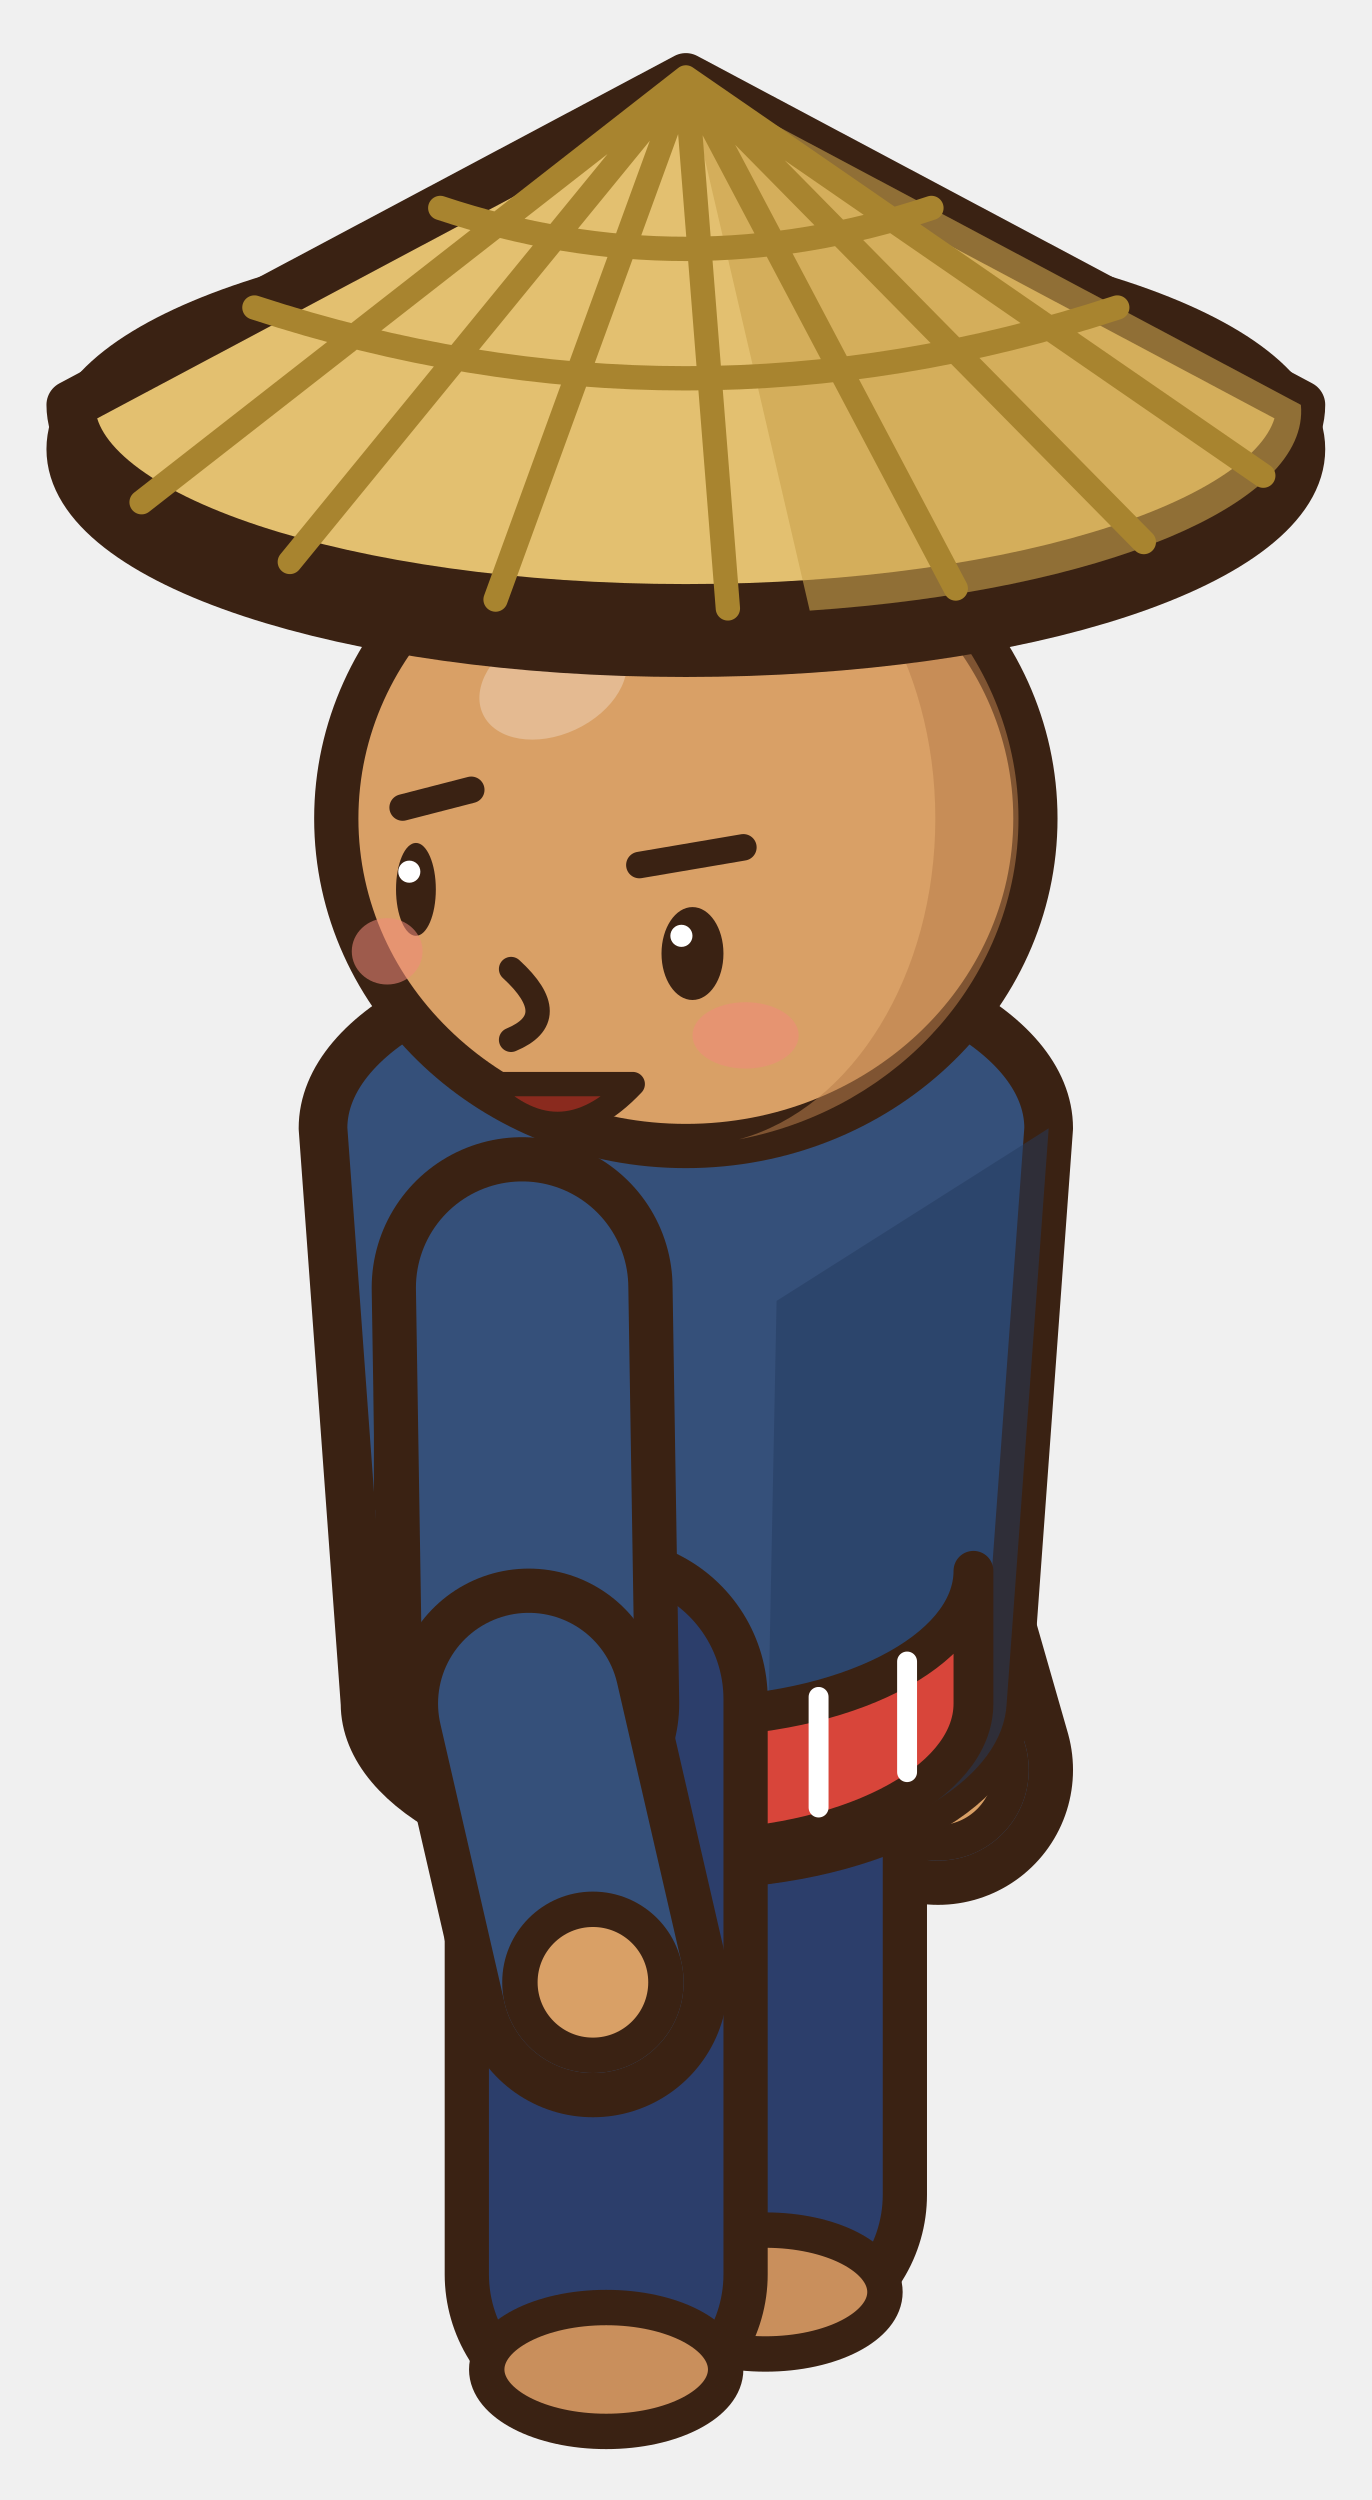
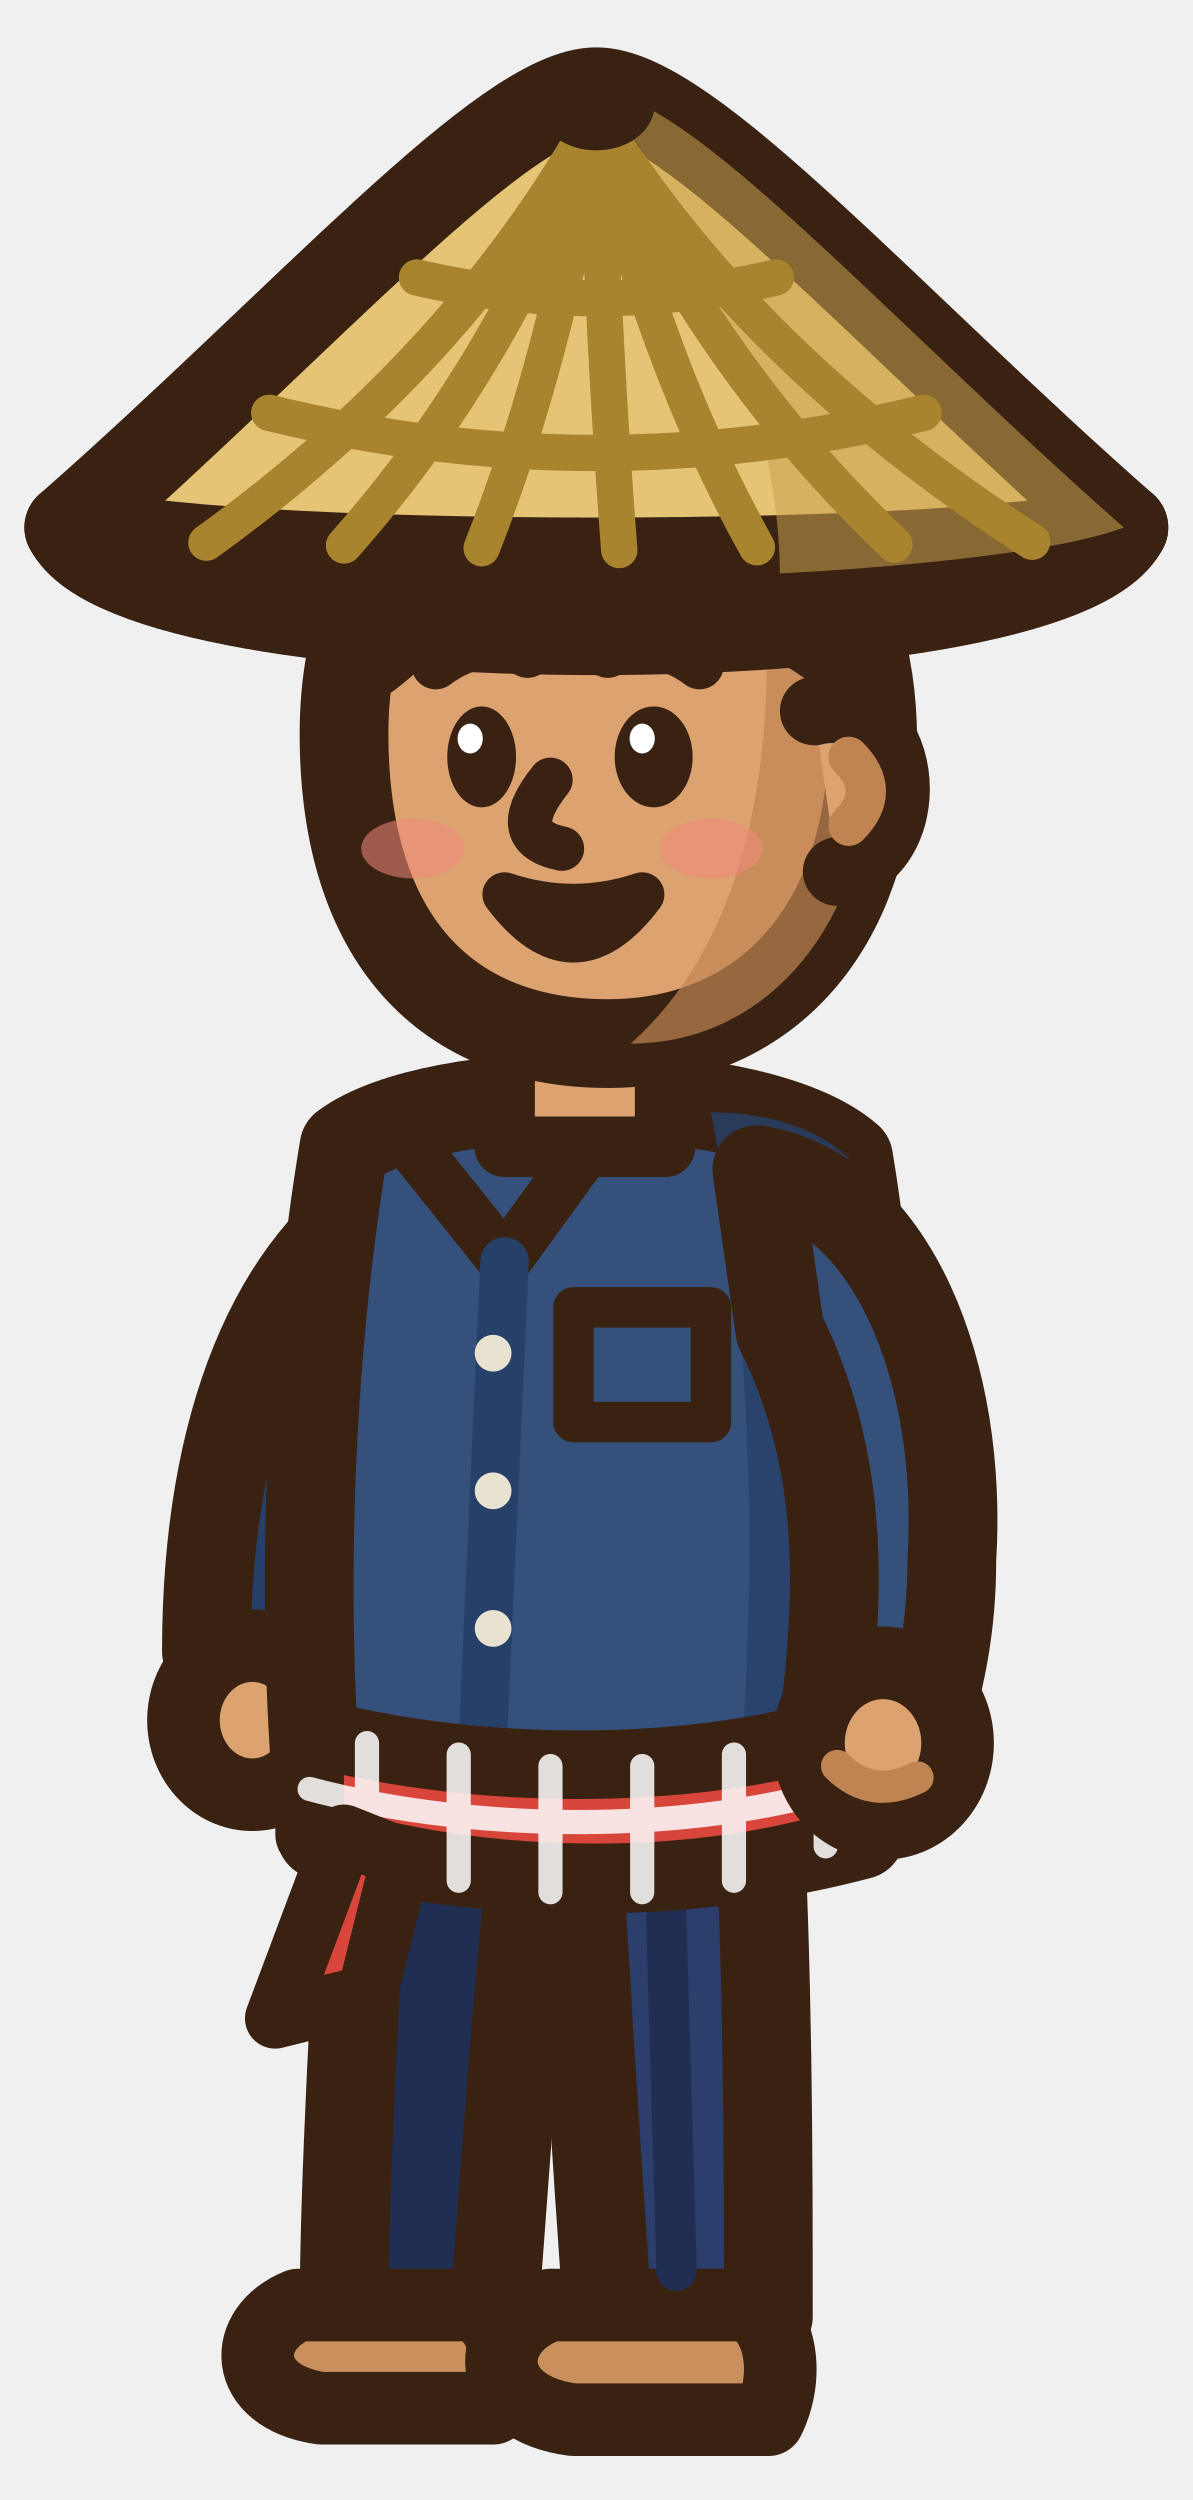
- <svg xmlns="http://www.w3.org/2000/svg" viewBox="0 0 62 113" width="62" height="113">
-   <g stroke-linejoin="round" stroke-linecap="round" transform="translate(-169 -195)">
-     <path d="M207.1 260L211.4 275" fill="none" stroke="#3a2213" stroke-width="12.2" />
-     <path d="M207.1 260L211.4 275" fill="none" stroke="#35507a" stroke-width="8.2" />
-     <path d="M207.4 246.8L207.1 260" fill="none" stroke="#3a2213" stroke-width="13.6" />
-     <path d="M207.4 246.8L207.1 260" fill="none" stroke="#35507a" stroke-width="9.6" />
-     <circle cx="211.4" cy="275" r="3.3" fill="#d9a066" stroke="#3a2213" stroke-width="1.6" />
-     <path d="M203.6 268.2L203.6 294.2" fill="none" stroke="#3a2213" stroke-width="14.6" />
-     <path d="M203.6 268.2L203.6 294.2" fill="none" stroke="#2c3e6b" stroke-width="10.6" />
-     <ellipse cx="203.6" cy="298.6" rx="5.4" ry="2.8" fill="#c98f5c" stroke="#3a2213" stroke-width="1.6" />
-     <path d="M183.6 246L185.5 272A14.5 7.3 0 0 0 214.5 272L216.4 246A16.4 8.2 0 0 0 183.6 246Z" fill="#35507a" stroke="#3a2213" stroke-width="2.2" />
-     <path d="M204.1 253.8L203.6 278.9A14.5 7.3 0 0 0 214.5 272L216.4 246Z" fill="#243a5e" stroke="#3a2213" stroke-width="0" opacity=".5" />
-     <path d="M187 266A13 6.6 0 0 0 213 266L213 272A13 6.6 0 0 1 187 272Z" fill="#d8453a" stroke="#3a2213" stroke-width="1.8" />
-     <path d="M190 270.1v5M194 271.7v5M198 272.3v5M202 272.3v5M206 271.7v5M210 270.1v5" fill="none" stroke="#fff" stroke-width="0.9" />
-     <path d="M194.4 252v16" fill="none" stroke="#1f3350" stroke-width="1.4" />
-     <path d="M186.4 258h6v5h-6Z" fill="none" stroke="#3a2213" stroke-width="1" />
-     <ellipse cx="200" cy="232" rx="15.8" ry="14.8" fill="#d9a066" stroke="#3a2213" stroke-width="2" />
-     <path d="M202.4 217.5A15.8 14.8 0 0 1 202.4 246.5A11.1 14.8 0 0 0 202.4 217.5Z" fill="#b87e4a" stroke="#3a2213" stroke-width="0" opacity=".55" />
-     <ellipse cx="194" cy="225.8" rx="3.5" ry="2.4" fill="#ffffff" stroke="none" transform="rotate(-25 194 225.8)" opacity=".28" />
-     <ellipse cx="200.3" cy="238.1" rx="1.4" ry="2.1" fill="#3a2213" stroke="none" />
-     <circle cx="199.8" cy="237.3" r="0.5" fill="#ffffff" stroke="none" />
-     <path d="M197.9 234.1l4.7 -0.8" fill="none" stroke="#3a2213" stroke-width="1.2" />
-     <ellipse cx="202.7" cy="241.8" rx="2.4" ry="1.5" fill="#f08a7a" stroke="none" opacity=".55" />
-     <ellipse cx="187.8" cy="235.2" rx="0.9" ry="2.1" fill="#3a2213" stroke="none" />
-     <circle cx="187.5" cy="234.4" r="0.5" fill="#ffffff" stroke="none" />
-     <path d="M187.2 231.5l3.1 -0.8" fill="none" stroke="#3a2213" stroke-width="1.2" />
-     <ellipse cx="186.5" cy="238" rx="1.6" ry="1.5" fill="#f08a7a" stroke="none" opacity=".55" />
-     <path d="M192.1 238.8q2.4 2.2 0 3.2" fill="none" stroke="#3a2213" stroke-width="1.1" />
-     <path d="M190.8 244q3.4 3.6 6.8 0Z" fill="#8a2a1e" stroke="#3a2213" stroke-width="1.1" />
-     <ellipse cx="200" cy="215.3" rx="27.8" ry="9.2" fill="#b8963f" stroke="#3a2213" stroke-width="2.2" />
-     <path d="M172.2 213.3L200 198.5L227.8 213.3A27.8 9.2 0 0 1 172.2 213.3Z" fill="#e3c070" stroke="#3a2213" stroke-width="2.2" />
-     <path d="M200 198.5L227.8 213.3A27.8 9.2 0 0 1 205.6 222.6Z" fill="#c9a24c" stroke="#3a2213" stroke-width="0" opacity=".6" />
-     <path d="M200 198.5L226.1 216.5M200 198.5L220.7 219.5M200 198.5L212.2 221.6M200 198.5L201.9 222.5M200 198.5L191.4 222.1M200 198.5L182.1 220.4M200 198.5L175.4 217.7M188.9 204.4Q200 208.1 211.1 204.4M180.5 208.9Q200 215.3 219.5 208.9" fill="none" stroke="#a8842f" stroke-width="1.1" />
-     <path d="M196.4 271.8L196.4 297.8" fill="none" stroke="#3a2213" stroke-width="14.6" />
-     <path d="M196.4 271.8L196.4 297.8" fill="none" stroke="#2c3e6b" stroke-width="10.6" />
-     <ellipse cx="196.4" cy="302.1" rx="5.4" ry="2.8" fill="#c98f5c" stroke="#3a2213" stroke-width="1.6" />
-     <path d="M192.6 253.2L192.9 272" fill="none" stroke="#3a2213" stroke-width="13.6" />
-     <path d="M192.6 253.2L192.9 272" fill="none" stroke="#35507a" stroke-width="9.6" />
-     <path d="M192.9 272L195.8 284.6" fill="none" stroke="#3a2213" stroke-width="12.2" />
-     <path d="M192.9 272L195.8 284.6" fill="none" stroke="#35507a" stroke-width="8.2" />
-     <circle cx="195.8" cy="284.6" r="3.3" fill="#d9a066" stroke="#3a2213" stroke-width="1.6" />
+ <svg xmlns="http://www.w3.org/2000/svg" viewBox="0 0 52 109" width="52" height="109">
+   <g stroke-linejoin="round" stroke-linecap="round" transform="translate(-175 -195)">
+     <g transform="translate(200 300) scale(0.5 0.5) translate(-70 -206)">
+       <path d="M52 150C51 170 50 186 50 198L63 199C64 186 65 170 67 152Z" fill="#1f2e52" stroke="#3a2213" stroke-width="7.74" stroke-linejoin="round" stroke-linecap="round" />
+       <path d="M46 197C41 199 41 205 48 206L63 206C65 202 64 198 61 197Z" fill="#c98f5c" stroke="#3a2213" stroke-width="6.33" stroke-linejoin="round" stroke-linecap="round" />
+       <path d="M70 150C71 168 72 184 73 198L87 198C87 184 87 168 86 150Z" fill="#2c3e6b" stroke="#3a2213" stroke-width="7.74" stroke-linejoin="round" stroke-linecap="round" />
+       <path d="M68 197C62 199 62 206 70 207L87 207C89 203 88 198 85 197Z" fill="#c98f5c" stroke="#3a2213" stroke-width="6.33" stroke-linejoin="round" stroke-linecap="round" />
+       <path d="M78 160L79 194" fill="none" stroke="#1f2e52" stroke-width="3.52" stroke-linecap="round" stroke-linejoin="round" />
+       <path d="M54 100C44 106 38 120 38 140L47 142C47 126 52 112 60 106Z" fill="#26406a" stroke="#3a2213" stroke-width="7.74" stroke-linejoin="round" stroke-linecap="round" />
+       <ellipse cx="42" cy="146" rx="6" ry="6.5" fill="#dca270" stroke="#3a2213" stroke-width="6.33" />
+       <path d="M50 96C58 90 86 90 94 97C97 115 97 135 95 156C80 160 62 160 48 156C46 136 47 114 50 96Z" fill="#35507a" stroke="#3a2213" stroke-width="7.74" stroke-linejoin="round" stroke-linecap="round" />
+       <path d="M82 93C88 93 92 95 94 97C97 115 97 135 95 156C91 157 87 158 84 158C86 136 86 114 82 93Z" fill="#26406a" opacity=".8" />
+       <path d="M56 96L64 106L72 95" fill="none" stroke="#3a2213" stroke-width="4.57" stroke-linecap="round" stroke-linejoin="round" />
+       <path d="M64 106L62 150" fill="none" stroke="#26406a" stroke-width="4.22" stroke-linecap="round" stroke-linejoin="round" />
+       <ellipse cx="63" cy="114" rx="1.6" ry="1.6" fill="#e8e2d0" />
+       <ellipse cx="63" cy="126" rx="1.6" ry="1.6" fill="#e8e2d0" />
+       <ellipse cx="63" cy="138" rx="1.6" ry="1.6" fill="#e8e2d0" />
+       <path d="M70 110h12v10h-12Z" fill="none" stroke="#3a2213" stroke-width="3.52" stroke-linejoin="round" stroke-linecap="round" />
+       <path d="M47 147C62 151 82 151 96 146L96 156C82 161 62 161 47 156Z" fill="#d8453a" stroke="#3a2213" stroke-width="5.98" stroke-linejoin="round" stroke-linecap="round" />
+       <path d="M52 148v10M60 149v11M68 150v11M76 150v11M84 149v11M92 147v10M47 152C62 156 82 156 96 151" fill="none" stroke="#fff" stroke-width="2.11" stroke-linecap="round" stroke-linejoin="round" opacity=".85" />
+       <path d="M50 156L44 172L52 170L55 158Z" fill="#d8453a" stroke="#3a2213" stroke-width="5.28" stroke-linejoin="round" stroke-linecap="round" />
+       <path d="M64 86h14v10h-14Z" fill="#dca270" stroke="#3a2213" stroke-width="5.28" stroke-linejoin="round" stroke-linecap="round" />
+       <g transform="translate(0 0) rotate(0 72 90)">
+         <path d="M50 60C50 42 62 34 75 35C90 36 97 49 96 63C95 78 86 87 73 87C59 87 50 78 50 60Z" fill="#dca270" stroke="#3a2213" stroke-width="7.74" stroke-linejoin="round" stroke-linecap="round" />
+         <path d="M86 40C94 47 97 56 96 63C95 78 86 87 75 87C84 79 89 64 86 40Z" fill="#bf8452" opacity=".7" />
+         <path d="M52 54C52 42 62 34 76 35C88 36 95 44 96 56C90 50 84 48 80 50C78 44 70 42 62 46C58 48 55 52 52 54Z" fill="#2a1c15" stroke="#3a2213" stroke-width="6.33" stroke-linejoin="round" stroke-linecap="round" />
+         <path d="M91 58C99 56 101 70 93 72" fill="#dca270" stroke="#3a2213" stroke-width="5.98" stroke-linejoin="round" stroke-linecap="round" />
+         <path d="M94 62q3 3 0 6" fill="none" stroke="#bf8452" stroke-width="3.52" stroke-linecap="round" stroke-linejoin="round" />
+         <ellipse cx="62" cy="62" rx="3" ry="4.4" fill="#3a2213" />
+         <ellipse cx="61" cy="60.4" rx="1.1" ry="1.3" fill="#fff" />
+         <ellipse cx="77" cy="62" rx="3.4" ry="4.4" fill="#3a2213" />
+         <ellipse cx="76" cy="60.4" rx="1.1" ry="1.3" fill="#fff" />
+         <path d="M58 54q4 -3 8 -1M73 53q4 -2 8 1" fill="none" stroke="#3a2213" stroke-width="4.22" stroke-linecap="round" stroke-linejoin="round" />
+         <ellipse cx="56" cy="70" rx="4.5" ry="2.6" fill="#f08a7a" opacity=".55" />
+         <ellipse cx="82" cy="70" rx="4.5" ry="2.6" fill="#f08a7a" opacity=".55" />
+         <path d="M64 74Q70 82 76 74Q70 76 64 74Z" fill="#8a2a1e" stroke="#3a2213" stroke-width="3.87" stroke-linejoin="round" stroke-linecap="round" />
+         <path d="M68 64q-4 5 1 6" fill="none" stroke="#3a2213" stroke-width="3.87" stroke-linecap="round" stroke-linejoin="round" />
+         <path d="M26 42C32 54 112 54 118 42C108 46 36 46 26 42Z" fill="#c9a24c" stroke="#3a2213" stroke-width="7.74" stroke-linejoin="round" stroke-linecap="round" />
+         <path d="M26 42C46.7 23.8 64 4 72 4C80 4 97.3 23.8 118 42C108 46 36 46 26 42Z" fill="#e6c476" stroke="#3a2213" stroke-width="7.74" stroke-linejoin="round" stroke-linecap="round" />
+         <path d="M72 4C80 4 97.3 23.8 118 42C110 45 88.1 46 88 46C88 30 78 10 72 4Z" fill="#c9a24c" opacity=".55" />
+         <path d="M72 6Q60.1 27.4 38 43.32M72 6Q64.3 27.4 50 43.56M72 6Q68.5 27.4 62 43.8M72 6Q72.7 27.4 74 43.96M72 6Q76.9 27.4 86 43.72M72 6Q81.1 27.4 98 43.48M72 6Q85.3 27.4 110 43.24M43.48 32Q72 39 100.52 32M56.36 20.2Q72 23.8 87.64 20.2" fill="none" stroke="#a8842f" stroke-width="3.17" stroke-linecap="round" stroke-linejoin="round" />
+         <ellipse cx="72" cy="5" rx="3" ry="2" fill="#b8963f" stroke="#3a2213" stroke-width="4.22" />
+       </g>
+       <path d="M86 98C98 100 104 116 103 132C103 138 102 142 101 146L92 145C93 136 94 124 88 112Z" fill="#35507a" stroke="#3a2213" stroke-width="7.74" stroke-linejoin="round" stroke-linecap="round" />
+       <ellipse cx="97" cy="148" rx="6.5" ry="7" fill="#dca270" stroke="#3a2213" stroke-width="6.33" />
+       <path d="M93 150q3 3 7 1" fill="none" stroke="#bf8452" stroke-width="2.82" stroke-linecap="round" stroke-linejoin="round" />
+     </g>
  </g>
</svg>
